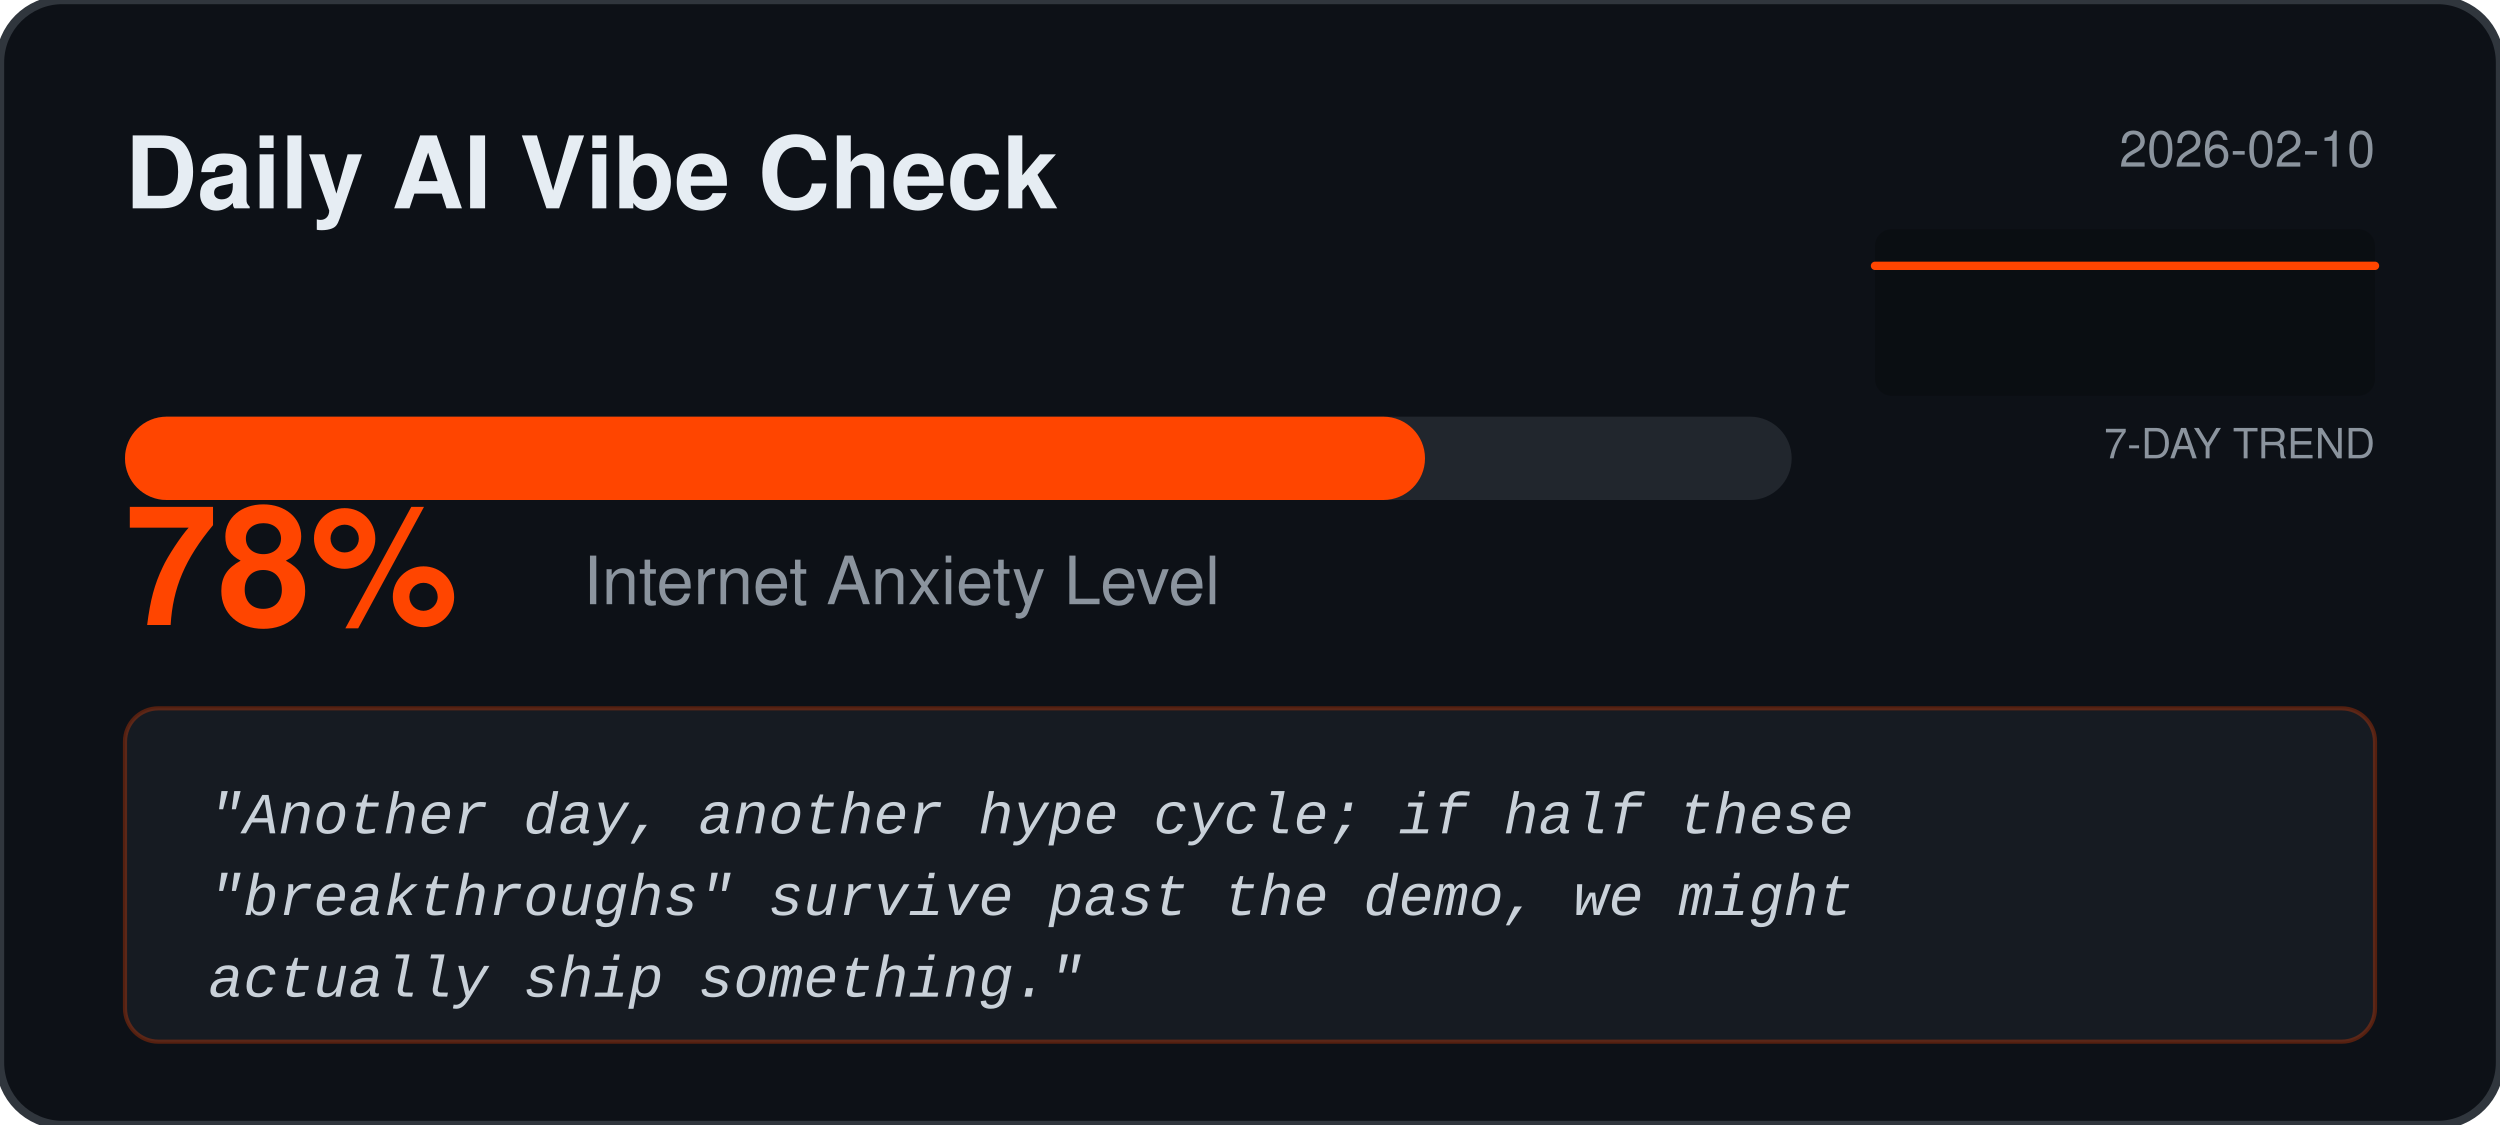
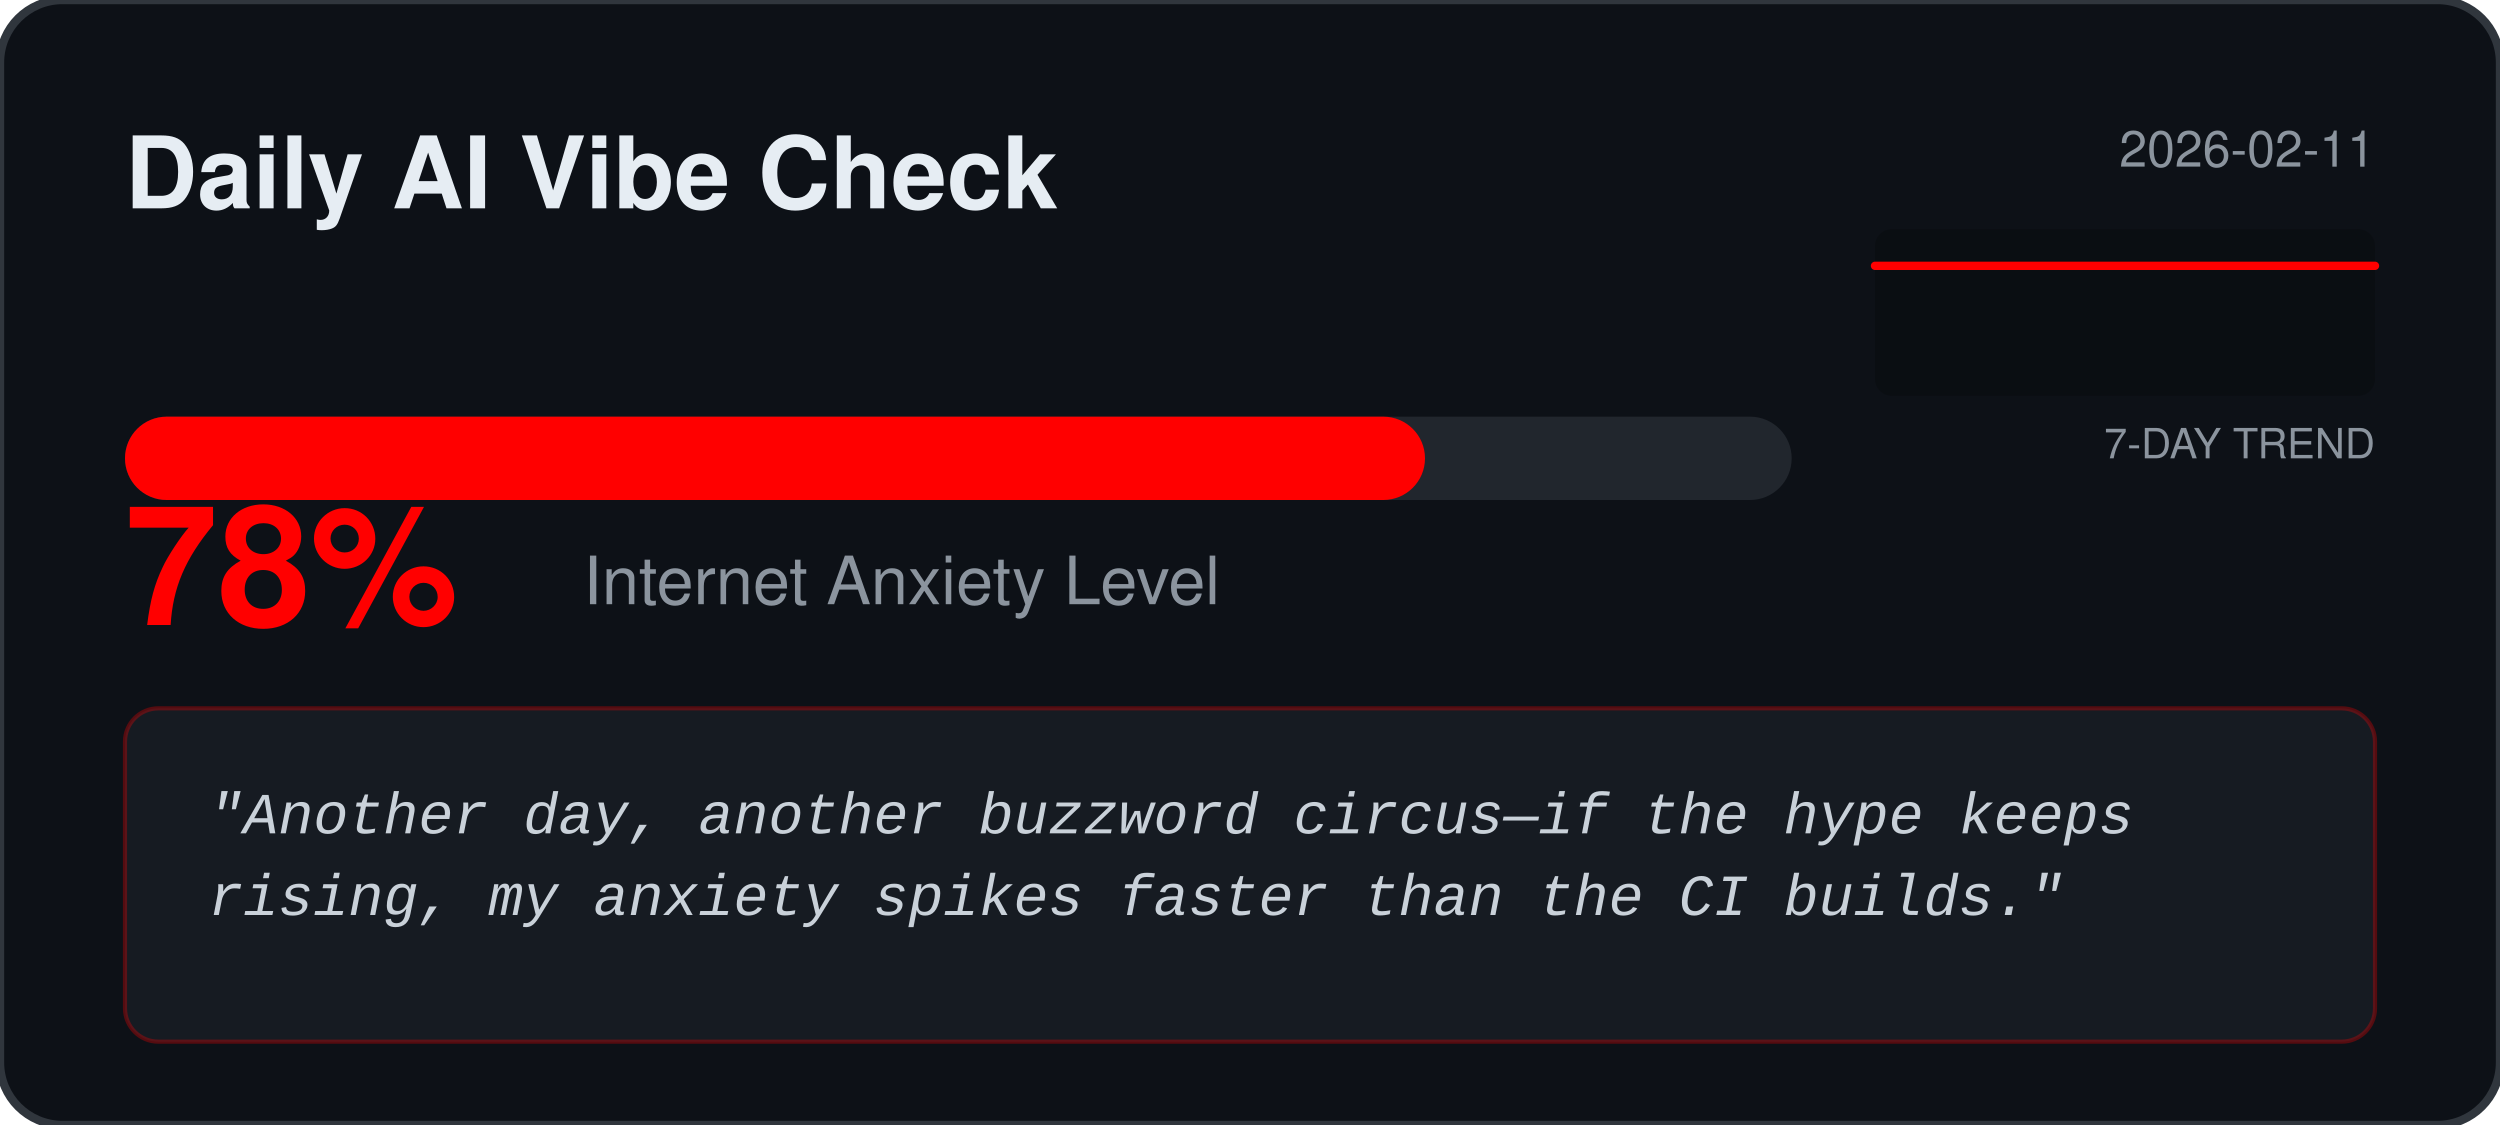
<svg xmlns="http://www.w3.org/2000/svg" width="600" height="270" viewBox="0 0 600 270" fill="none">
  <rect width="600" height="270" rx="15" fill="#0D1117" stroke="#30363D" stroke-width="2" />
  <text x="30" y="50" fill="#E6EDF3" font-family="Segoe UI, Helvetica, sans-serif" font-weight="bold" font-size="24">Daily AI Vibe Check</text>
-   <text x="570" y="40" fill="#8B949E" font-family="Segoe UI, Helvetica, sans-serif" font-size="12" text-anchor="end">2026-02-10</text>
+   <text x="570" y="40" fill="#8B949E" font-family="Segoe UI, Helvetica, sans-serif" font-size="12" text-anchor="end">2026-02-11</text>
  <rect x="450" y="55" width="120" height="40" fill="#000000" fill-opacity="0.2" rx="4" />
  <text x="570" y="110" fill="#8B949E" font-family="Segoe UI, Helvetica, sans-serif" font-size="10" text-anchor="end">7-DAY TREND</text>
-   <polyline points="450.0,63.8 470.0,63.8 490.0,63.8 510.0,63.8 530.0,63.8 550.0,63.8 570.0,63.8" fill="none" stroke="#FF4500" stroke-width="2" stroke-linecap="round" stroke-linejoin="round" />
+   <polyline points="450.0,63.8 470.0,63.8 490.0,63.8 510.0,63.8 530.0,63.8 550.0,63.8 570.0,63.8" fill="none" stroke="#FF0000" stroke-width="2" stroke-linecap="round" stroke-linejoin="round" />
  <rect x="30" y="100" width="400" height="20" rx="10" fill="#21262D" />
-   <rect x="30" y="100" width="312.0" height="20" rx="10" fill="#FF4500" />
-   <text x="30" y="150" fill="#FF4500" font-family="Segoe UI, Helvetica, sans-serif" font-weight="bold" font-size="40">78%</text>
+   <rect x="30" y="100" width="312.0" height="20" rx="10" fill="#FF0000" />
+   <text x="30" y="150" fill="#FF0000" font-family="Segoe UI, Helvetica, sans-serif" font-weight="bold" font-size="40">78%</text>
  <text x="140" y="145" fill="#8B949E" font-family="Segoe UI, Helvetica, sans-serif" font-size="16">Internet Anxiety Level</text>
-   <rect x="30" y="170" width="540" height="80" rx="8" fill="#161B22" stroke="#FF4500" stroke-opacity="0.3" />
+   <rect x="30" y="170" width="540" height="80" rx="8" fill="#161B22" stroke="#FF0000" stroke-opacity="0.3" />
  <text x="50" y="200" fill="#C9D1D9" font-family="Courier New, monospace" font-size="14" font-style="italic">
-     <tspan x="50" dy="0">"Another day, another hype cycle; if half these</tspan>
-     <tspan x="50" dy="1.4em">"breakthroughs" survive past the demo, we might</tspan>
-     <tspan x="50" dy="1.4em">actually ship something."</tspan>
+     <tspan x="50" dy="0">"Another day, another buzzword circus—if the hype keeps</tspan>
+     <tspan x="50" dy="1.4em">rising, my anxiety spikes faster than the CI builds."</tspan>
  </text>
</svg>
